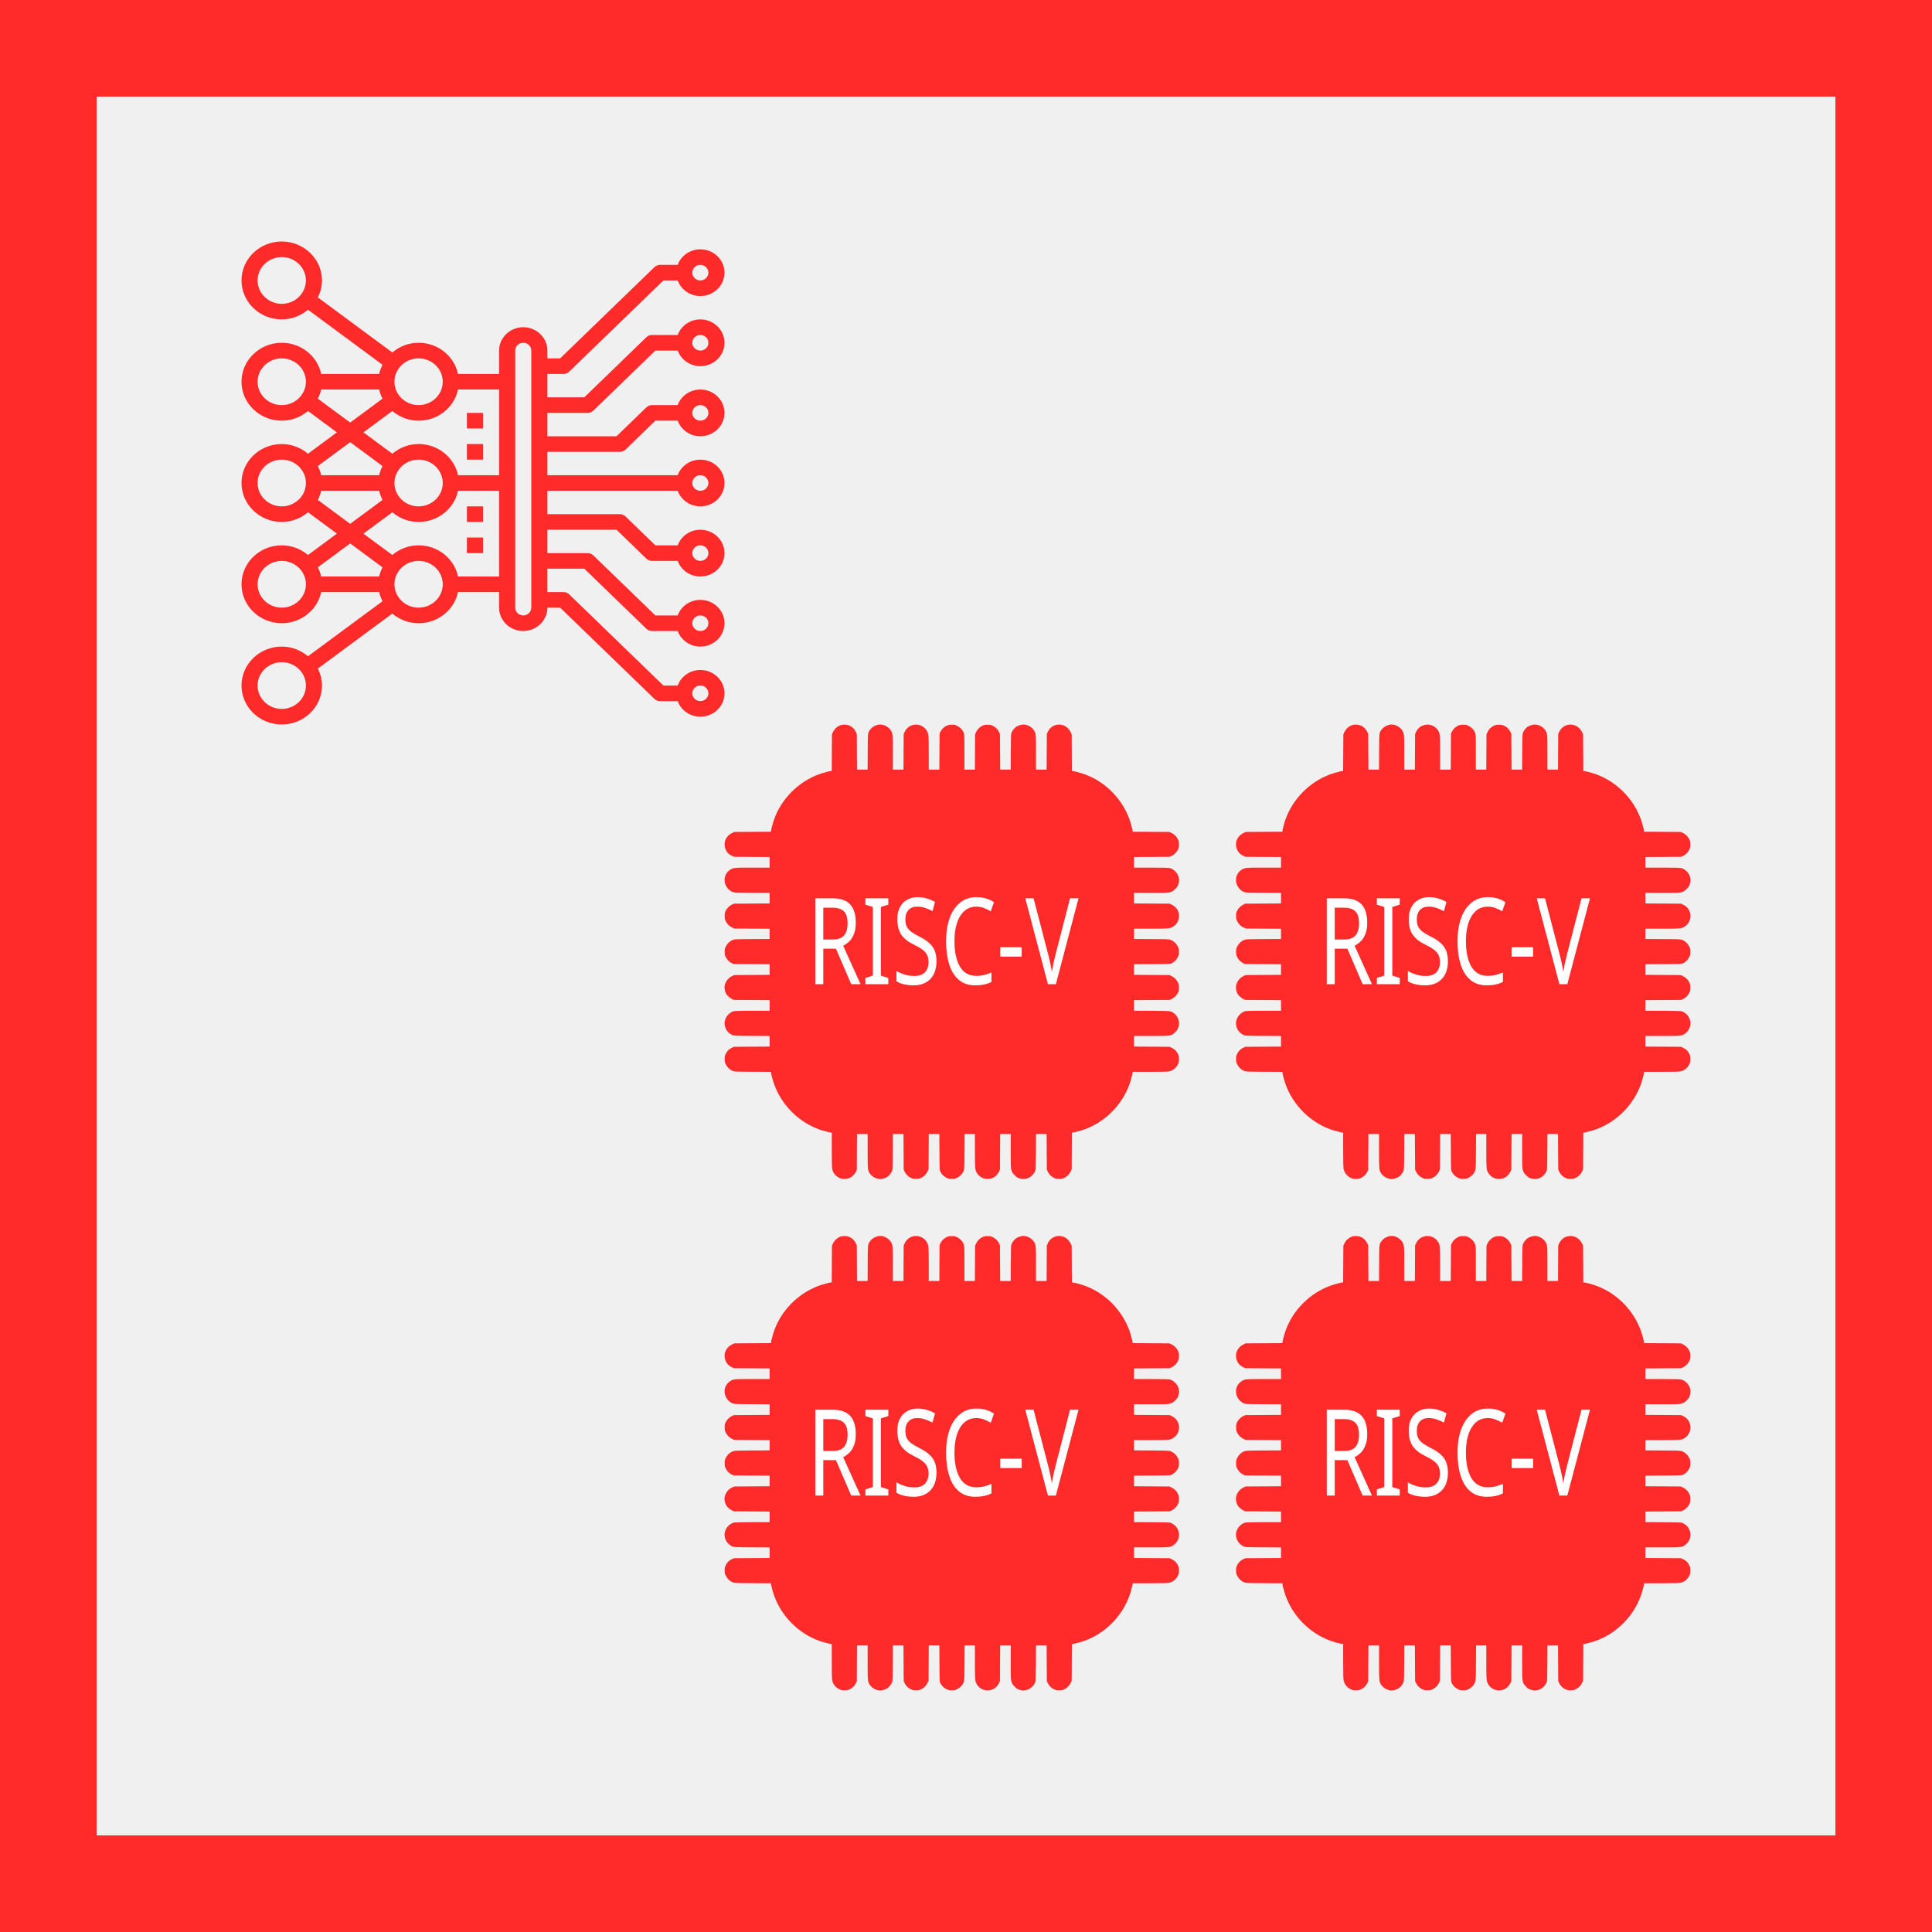
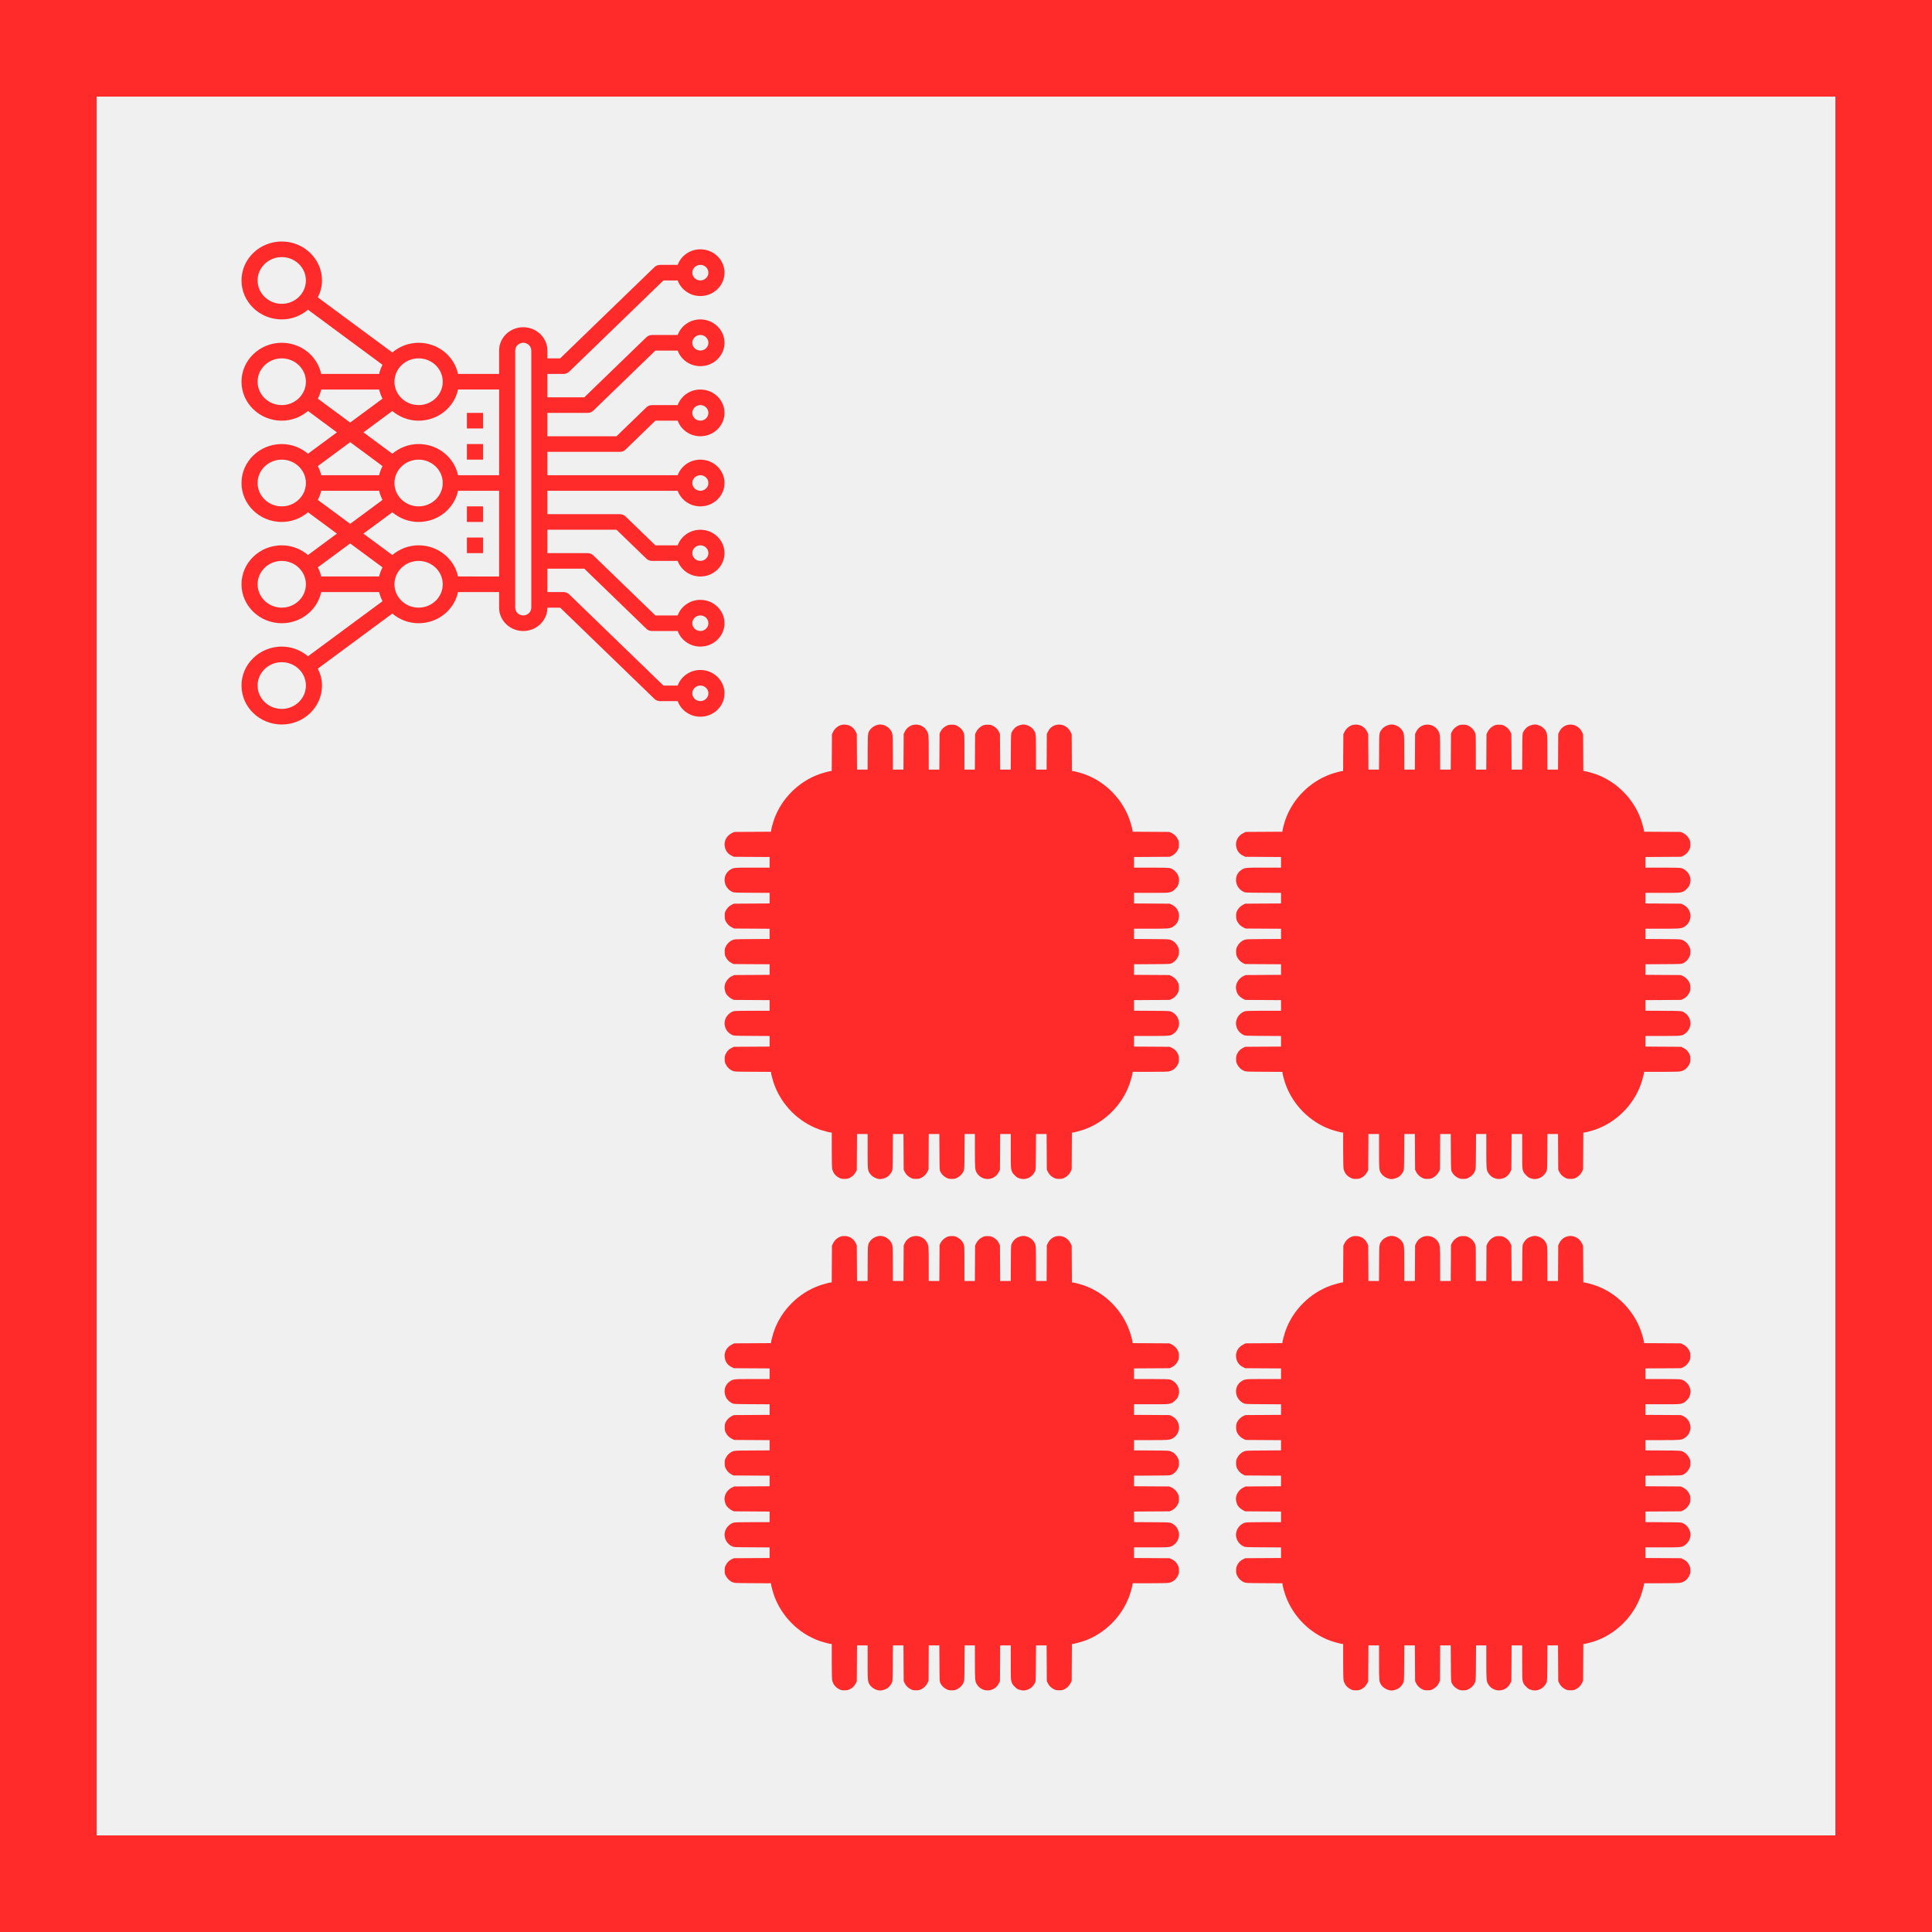
<svg xmlns="http://www.w3.org/2000/svg" version="1.0" width="400" height="400" viewBox="0 0 300 300" preserveAspectRatio="xMidYMid meet" id="svg8">
  <defs id="defs12" />
  <g transform="matrix(0.00551515,0,0,-0.00551471,112.5,262.5)" id="g6" style="fill:#ff2a2a;stroke:none">
    <path d="m 3297,12790 c -105,-27 -197,-105 -245,-208 l -27,-57 -3,-517 -3,-518 h -22 c -33,0 -241,-57 -337,-92 -577,-210 -1051,-683 -1259,-1258 -35,-97 -91,-304 -91,-337 v -22 l -518,-3 -517,-3 -67,-33 C 49,9664 -30,9498 14,9335 42,9228 101,9155 198,9108 l 67,-33 502,-3 503,-3 V 8920 8770 H 788 c -535,0 -538,-1 -635,-65 -228,-151 -190,-497 67,-619 44,-20 59,-21 548,-24 l 502,-3 v -149 -149 l -502,-3 -503,-3 -57,-27 C 135,7694 66,7624 32,7552 10,7504 5,7481 6,7410 c 0,-72 4,-94 28,-147 35,-76 103,-144 184,-181 l 57,-27 497,-3 498,-3 v -144 -144 l -492,-3 C 291,6755 284,6754 228,6732 148,6700 78,6633 38,6552 8,6492 5,6477 5,6400 c 1,-70 5,-95 27,-142 35,-75 94,-138 165,-174 l 58,-29 507,-3 508,-3 v -149 -149 l -497,-3 -498,-3 -63,-29 C 90,5660 0,5523 0,5397 c 0,-50 20,-129 44,-176 28,-52 102,-120 164,-149 l 57,-27 503,-3 502,-3 V 4890 4740 H 793 c -289,0 -496,-5 -523,-11 -111,-25 -215,-125 -251,-240 -24,-78 -24,-131 1,-210 31,-99 99,-175 200,-223 44,-20 59,-21 548,-24 l 502,-3 v -149 -149 l -502,-3 -503,-3 -56,-26 C 130,3662 76,3609 38,3532 9,3472 5,3456 5,3380 c 0,-76 4,-93 33,-152 40,-81 110,-148 190,-180 57,-23 61,-23 569,-26 l 513,-3 v -22 c 0,-33 56,-241 92,-337 210,-577 683,-1051 1258,-1259 98,-35 304,-91 338,-91 h 22 V 832 c 0,-301 4,-500 11,-538 21,-116 96,-210 207,-262 48,-23 70,-27 142,-27 70,1 94,5 140,27 77,36 131,86 171,160 l 34,63 3,508 3,507 h 149 150 V 793 c 0,-523 2,-543 59,-631 58,-91 188,-162 296,-162 59,0 162,34 208,69 48,36 94,94 121,151 20,44 21,59 24,548 l 3,502 h 149 149 l 3,-502 3,-503 27,-57 c 34,-73 98,-137 174,-173 51,-25 71,-29 144,-29 72,-1 94,4 145,27 78,36 146,104 182,181 l 28,61 3,498 3,497 h 149 149 l 3,-508 c 3,-500 3,-508 25,-553 36,-74 97,-135 171,-171 60,-30 76,-33 152,-33 76,0 93,4 152,33 81,40 148,110 180,190 22,56 23,63 26,549 l 3,493 h 145 144 V 803 c 0,-505 3,-541 53,-626 142,-241 496,-230 619,21 l 33,67 3,502 3,503 h 149 150 V 790 c 0,-467 1,-481 22,-547 18,-57 32,-79 88,-134 57,-58 75,-70 134,-88 81,-25 134,-26 207,-5 103,29 186,104 235,209 18,37 19,77 22,543 l 3,502 h 149 149 l 3,-502 3,-503 27,-57 c 34,-73 98,-137 174,-173 51,-25 71,-29 144,-29 72,-1 94,4 145,27 78,36 146,104 182,181 l 28,61 3,518 3,517 h 22 c 33,0 240,56 337,91 575,208 1048,682 1258,1259 36,97 92,304 92,338 v 22 h 478 c 301,0 500,4 538,11 116,21 210,96 262,207 23,48 27,70 27,142 -1,70 -5,94 -27,140 -38,81 -89,134 -166,172 l -67,33 -502,3 -503,3 v 149 150 h 478 c 526,0 546,2 631,61 67,46 118,114 141,188 25,80 25,132 0,212 -31,99 -99,175 -200,223 -44,20 -59,21 -547,24 l -503,3 v 149 149 l 503,3 502,3 57,27 c 73,34 137,98 173,174 25,51 29,71 29,144 1,72 -4,94 -27,145 -36,78 -104,146 -181,182 l -61,28 -497,3 -498,3 v 149 149 l 508,3 c 500,3 508,3 553,25 74,36 135,97 171,171 30,60 33,76 33,152 0,76 -4,93 -33,152 -40,81 -110,148 -190,180 -56,22 -63,23 -549,26 l -493,3 v 145 144 h 468 c 504,0 540,3 625,53 241,142 230,496 -21,619 l -67,33 -502,3 -503,3 v 149 150 h 480 c 467,0 481,1 547,22 57,18 79,32 134,88 58,57 70,75 88,134 25,80 26,131 6,205 -30,116 -144,226 -255,250 -33,7 -222,11 -525,11 h -475 v 150 149 l 503,3 502,3 57,27 c 73,34 137,98 173,174 25,51 29,71 29,144 1,72 -4,94 -27,145 -36,78 -104,146 -181,182 l -61,28 -517,3 -518,3 v 22 c 0,33 -56,241 -92,337 -210,577 -683,1051 -1258,1259 -97,35 -304,91 -337,91 h -22 l -3,518 -3,517 -33,67 c -133,270 -503,276 -634,10 l -33,-67 -3,-502 -3,-503 h -149 -150 v 483 c 0,529 -1,535 -61,628 -57,89 -186,159 -294,159 -59,0 -162,-34 -208,-69 -48,-36 -94,-94 -121,-151 -20,-44 -21,-59 -24,-547 l -3,-503 h -149 -149 l -3,503 -3,502 -27,57 c -34,73 -98,137 -174,173 -51,25 -71,29 -144,29 -72,1 -94,-4 -145,-27 -78,-36 -146,-104 -182,-181 l -28,-61 -3,-497 -3,-498 h -147 -147 v 493 c 0,489 0,492 -23,549 -32,80 -99,150 -180,190 -60,30 -75,33 -152,33 -70,-1 -95,-5 -142,-27 -75,-35 -138,-94 -174,-165 l -29,-58 -3,-507 -3,-508 h -149 -150 v 468 c 0,504 -3,540 -53,625 -142,241 -496,230 -619,-21 l -33,-67 -3,-502 -3,-503 h -149 -150 v 478 c 0,527 -2,543 -62,632 -63,94 -184,160 -292,160 -102,0 -226,-62 -283,-143 -71,-98 -68,-69 -71,-624 l -3,-503 h -149 -149 l -3,503 -3,502 -33,67 c -57,115 -166,188 -291,194 -36,2 -83,-1 -104,-6 z" id="path4" style="fill:#ff2a2a" />
  </g>
-   <text xml:space="preserve" style="font-style:normal;font-weight:normal;font-size:3.207px;line-height:23;font-family:sans-serif;letter-spacing:0px;word-spacing:0px;fill:#000000;fill-opacity:1;stroke:none;stroke-width:0.08" x="145.814" y="199.508" id="text828" transform="scale(0.8590764,1.164041)">
-     <tspan id="tspan826" x="145.814" y="199.508" style="font-size:16.035px;line-height:40;fill:#ffffff;stroke-width:0.08">RISC-V</tspan>
-   </text>
  <flowRoot xml:space="preserve" id="flowRoot830" style="font-style:normal;font-weight:normal;font-size:40px;line-height:20;font-family:sans-serif;letter-spacing:0px;word-spacing:0px;fill:#000000;fill-opacity:1;stroke:none" transform="translate(0,-980)">
    <flowRegion id="flowRegion832">
      <rect id="rect834" width="2127.681" height="612.419" x="-110.488" y="510.24" />
    </flowRegion>
    <flowPara id="flowPara836" />
  </flowRoot>
  <g transform="matrix(0.00551515,0,0,-0.00551471,112.5,183.0882)" id="g6-3" style="fill:#ff2a2a;stroke:none">
    <path d="m 3297,12790 c -105,-27 -197,-105 -245,-208 l -27,-57 -3,-517 -3,-518 h -22 c -33,0 -241,-57 -337,-92 -577,-210 -1051,-683 -1259,-1258 -35,-97 -91,-304 -91,-337 v -22 l -518,-3 -517,-3 -67,-33 C 49,9664 -30,9498 14,9335 42,9228 101,9155 198,9108 l 67,-33 502,-3 503,-3 V 8920 8770 H 788 c -535,0 -538,-1 -635,-65 -228,-151 -190,-497 67,-619 44,-20 59,-21 548,-24 l 502,-3 v -149 -149 l -502,-3 -503,-3 -57,-27 C 135,7694 66,7624 32,7552 10,7504 5,7481 6,7410 c 0,-72 4,-94 28,-147 35,-76 103,-144 184,-181 l 57,-27 497,-3 498,-3 v -144 -144 l -492,-3 C 291,6755 284,6754 228,6732 148,6700 78,6633 38,6552 8,6492 5,6477 5,6400 c 1,-70 5,-95 27,-142 35,-75 94,-138 165,-174 l 58,-29 507,-3 508,-3 v -149 -149 l -497,-3 -498,-3 -63,-29 C 90,5660 0,5523 0,5397 c 0,-50 20,-129 44,-176 28,-52 102,-120 164,-149 l 57,-27 503,-3 502,-3 V 4890 4740 H 793 c -289,0 -496,-5 -523,-11 -111,-25 -215,-125 -251,-240 -24,-78 -24,-131 1,-210 31,-99 99,-175 200,-223 44,-20 59,-21 548,-24 l 502,-3 v -149 -149 l -502,-3 -503,-3 -56,-26 C 130,3662 76,3609 38,3532 9,3472 5,3456 5,3380 c 0,-76 4,-93 33,-152 40,-81 110,-148 190,-180 57,-23 61,-23 569,-26 l 513,-3 v -22 c 0,-33 56,-241 92,-337 210,-577 683,-1051 1258,-1259 98,-35 304,-91 338,-91 h 22 V 832 c 0,-301 4,-500 11,-538 21,-116 96,-210 207,-262 48,-23 70,-27 142,-27 70,1 94,5 140,27 77,36 131,86 171,160 l 34,63 3,508 3,507 h 149 150 V 793 c 0,-523 2,-543 59,-631 58,-91 188,-162 296,-162 59,0 162,34 208,69 48,36 94,94 121,151 20,44 21,59 24,548 l 3,502 h 149 149 l 3,-502 3,-503 27,-57 c 34,-73 98,-137 174,-173 51,-25 71,-29 144,-29 72,-1 94,4 145,27 78,36 146,104 182,181 l 28,61 3,498 3,497 h 149 149 l 3,-508 c 3,-500 3,-508 25,-553 36,-74 97,-135 171,-171 60,-30 76,-33 152,-33 76,0 93,4 152,33 81,40 148,110 180,190 22,56 23,63 26,549 l 3,493 h 145 144 V 803 c 0,-505 3,-541 53,-626 142,-241 496,-230 619,21 l 33,67 3,502 3,503 h 149 150 V 790 c 0,-467 1,-481 22,-547 18,-57 32,-79 88,-134 57,-58 75,-70 134,-88 81,-25 134,-26 207,-5 103,29 186,104 235,209 18,37 19,77 22,543 l 3,502 h 149 149 l 3,-502 3,-503 27,-57 c 34,-73 98,-137 174,-173 51,-25 71,-29 144,-29 72,-1 94,4 145,27 78,36 146,104 182,181 l 28,61 3,518 3,517 h 22 c 33,0 240,56 337,91 575,208 1048,682 1258,1259 36,97 92,304 92,338 v 22 h 478 c 301,0 500,4 538,11 116,21 210,96 262,207 23,48 27,70 27,142 -1,70 -5,94 -27,140 -38,81 -89,134 -166,172 l -67,33 -502,3 -503,3 v 149 150 h 478 c 526,0 546,2 631,61 67,46 118,114 141,188 25,80 25,132 0,212 -31,99 -99,175 -200,223 -44,20 -59,21 -547,24 l -503,3 v 149 149 l 503,3 502,3 57,27 c 73,34 137,98 173,174 25,51 29,71 29,144 1,72 -4,94 -27,145 -36,78 -104,146 -181,182 l -61,28 -497,3 -498,3 v 149 149 l 508,3 c 500,3 508,3 553,25 74,36 135,97 171,171 30,60 33,76 33,152 0,76 -4,93 -33,152 -40,81 -110,148 -190,180 -56,22 -63,23 -549,26 l -493,3 v 145 144 h 468 c 504,0 540,3 625,53 241,142 230,496 -21,619 l -67,33 -502,3 -503,3 v 149 150 h 480 c 467,0 481,1 547,22 57,18 79,32 134,88 58,57 70,75 88,134 25,80 26,131 6,205 -30,116 -144,226 -255,250 -33,7 -222,11 -525,11 h -475 v 150 149 l 503,3 502,3 57,27 c 73,34 137,98 173,174 25,51 29,71 29,144 1,72 -4,94 -27,145 -36,78 -104,146 -181,182 l -61,28 -517,3 -518,3 v 22 c 0,33 -56,241 -92,337 -210,577 -683,1051 -1258,1259 -97,35 -304,91 -337,91 h -22 l -3,518 -3,517 -33,67 c -133,270 -503,276 -634,10 l -33,-67 -3,-502 -3,-503 h -149 -150 v 483 c 0,529 -1,535 -61,628 -57,89 -186,159 -294,159 -59,0 -162,-34 -208,-69 -48,-36 -94,-94 -121,-151 -20,-44 -21,-59 -24,-547 l -3,-503 h -149 -149 l -3,503 -3,502 -27,57 c -34,73 -98,137 -174,173 -51,25 -71,29 -144,29 -72,1 -94,-4 -145,-27 -78,-36 -146,-104 -182,-181 l -28,-61 -3,-497 -3,-498 h -147 -147 v 493 c 0,489 0,492 -23,549 -32,80 -99,150 -180,190 -60,30 -75,33 -152,33 -70,-1 -95,-5 -142,-27 -75,-35 -138,-94 -174,-165 l -29,-58 -3,-507 -3,-508 h -149 -150 v 468 c 0,504 -3,540 -53,625 -142,241 -496,230 -619,-21 l -33,-67 -3,-502 -3,-503 h -149 -150 v 478 c 0,527 -2,543 -62,632 -63,94 -184,160 -292,160 -102,0 -226,-62 -283,-143 -71,-98 -68,-69 -71,-624 l -3,-503 h -149 -149 l -3,503 -3,502 -33,67 c -57,115 -166,188 -291,194 -36,2 -83,-1 -104,-6 z" id="path4-6" style="fill:#ff2a2a" />
  </g>
-   <text xml:space="preserve" style="font-style:normal;font-weight:normal;font-size:3.207px;line-height:23;font-family:sans-serif;letter-spacing:0px;word-spacing:0px;fill:#000000;fill-opacity:1;stroke:none;stroke-width:0.08" x="145.814" y="131.287" id="text828-7" transform="scale(0.8590764,1.164041)">
-     <tspan id="tspan826-5" x="145.814" y="131.287" style="font-size:16.035px;line-height:40;fill:#ffffff;stroke-width:0.08">RISC-V</tspan>
-   </text>
  <g transform="matrix(0.00551515,0,0,-0.00551471,191.9117,262.5)" id="g6-36" style="fill:#ff2a2a;stroke:none">
    <path d="m 3297,12790 c -105,-27 -197,-105 -245,-208 l -27,-57 -3,-517 -3,-518 h -22 c -33,0 -241,-57 -337,-92 -577,-210 -1051,-683 -1259,-1258 -35,-97 -91,-304 -91,-337 v -22 l -518,-3 -517,-3 -67,-33 C 49,9664 -30,9498 14,9335 42,9228 101,9155 198,9108 l 67,-33 502,-3 503,-3 V 8920 8770 H 788 c -535,0 -538,-1 -635,-65 -228,-151 -190,-497 67,-619 44,-20 59,-21 548,-24 l 502,-3 v -149 -149 l -502,-3 -503,-3 -57,-27 C 135,7694 66,7624 32,7552 10,7504 5,7481 6,7410 c 0,-72 4,-94 28,-147 35,-76 103,-144 184,-181 l 57,-27 497,-3 498,-3 v -144 -144 l -492,-3 C 291,6755 284,6754 228,6732 148,6700 78,6633 38,6552 8,6492 5,6477 5,6400 c 1,-70 5,-95 27,-142 35,-75 94,-138 165,-174 l 58,-29 507,-3 508,-3 v -149 -149 l -497,-3 -498,-3 -63,-29 C 90,5660 0,5523 0,5397 c 0,-50 20,-129 44,-176 28,-52 102,-120 164,-149 l 57,-27 503,-3 502,-3 V 4890 4740 H 793 c -289,0 -496,-5 -523,-11 -111,-25 -215,-125 -251,-240 -24,-78 -24,-131 1,-210 31,-99 99,-175 200,-223 44,-20 59,-21 548,-24 l 502,-3 v -149 -149 l -502,-3 -503,-3 -56,-26 C 130,3662 76,3609 38,3532 9,3472 5,3456 5,3380 c 0,-76 4,-93 33,-152 40,-81 110,-148 190,-180 57,-23 61,-23 569,-26 l 513,-3 v -22 c 0,-33 56,-241 92,-337 210,-577 683,-1051 1258,-1259 98,-35 304,-91 338,-91 h 22 V 832 c 0,-301 4,-500 11,-538 21,-116 96,-210 207,-262 48,-23 70,-27 142,-27 70,1 94,5 140,27 77,36 131,86 171,160 l 34,63 3,508 3,507 h 149 150 V 793 c 0,-523 2,-543 59,-631 58,-91 188,-162 296,-162 59,0 162,34 208,69 48,36 94,94 121,151 20,44 21,59 24,548 l 3,502 h 149 149 l 3,-502 3,-503 27,-57 c 34,-73 98,-137 174,-173 51,-25 71,-29 144,-29 72,-1 94,4 145,27 78,36 146,104 182,181 l 28,61 3,498 3,497 h 149 149 l 3,-508 c 3,-500 3,-508 25,-553 36,-74 97,-135 171,-171 60,-30 76,-33 152,-33 76,0 93,4 152,33 81,40 148,110 180,190 22,56 23,63 26,549 l 3,493 h 145 144 V 803 c 0,-505 3,-541 53,-626 142,-241 496,-230 619,21 l 33,67 3,502 3,503 h 149 150 V 790 c 0,-467 1,-481 22,-547 18,-57 32,-79 88,-134 57,-58 75,-70 134,-88 81,-25 134,-26 207,-5 103,29 186,104 235,209 18,37 19,77 22,543 l 3,502 h 149 149 l 3,-502 3,-503 27,-57 c 34,-73 98,-137 174,-173 51,-25 71,-29 144,-29 72,-1 94,4 145,27 78,36 146,104 182,181 l 28,61 3,518 3,517 h 22 c 33,0 240,56 337,91 575,208 1048,682 1258,1259 36,97 92,304 92,338 v 22 h 478 c 301,0 500,4 538,11 116,21 210,96 262,207 23,48 27,70 27,142 -1,70 -5,94 -27,140 -38,81 -89,134 -166,172 l -67,33 -502,3 -503,3 v 149 150 h 478 c 526,0 546,2 631,61 67,46 118,114 141,188 25,80 25,132 0,212 -31,99 -99,175 -200,223 -44,20 -59,21 -547,24 l -503,3 v 149 149 l 503,3 502,3 57,27 c 73,34 137,98 173,174 25,51 29,71 29,144 1,72 -4,94 -27,145 -36,78 -104,146 -181,182 l -61,28 -497,3 -498,3 v 149 149 l 508,3 c 500,3 508,3 553,25 74,36 135,97 171,171 30,60 33,76 33,152 0,76 -4,93 -33,152 -40,81 -110,148 -190,180 -56,22 -63,23 -549,26 l -493,3 v 145 144 h 468 c 504,0 540,3 625,53 241,142 230,496 -21,619 l -67,33 -502,3 -503,3 v 149 150 h 480 c 467,0 481,1 547,22 57,18 79,32 134,88 58,57 70,75 88,134 25,80 26,131 6,205 -30,116 -144,226 -255,250 -33,7 -222,11 -525,11 h -475 v 150 149 l 503,3 502,3 57,27 c 73,34 137,98 173,174 25,51 29,71 29,144 1,72 -4,94 -27,145 -36,78 -104,146 -181,182 l -61,28 -517,3 -518,3 v 22 c 0,33 -56,241 -92,337 -210,577 -683,1051 -1258,1259 -97,35 -304,91 -337,91 h -22 l -3,518 -3,517 -33,67 c -133,270 -503,276 -634,10 l -33,-67 -3,-502 -3,-503 h -149 -150 v 483 c 0,529 -1,535 -61,628 -57,89 -186,159 -294,159 -59,0 -162,-34 -208,-69 -48,-36 -94,-94 -121,-151 -20,-44 -21,-59 -24,-547 l -3,-503 h -149 -149 l -3,503 -3,502 -27,57 c -34,73 -98,137 -174,173 -51,25 -71,29 -144,29 -72,1 -94,-4 -145,-27 -78,-36 -146,-104 -182,-181 l -28,-61 -3,-497 -3,-498 h -147 -147 v 493 c 0,489 0,492 -23,549 -32,80 -99,150 -180,190 -60,30 -75,33 -152,33 -70,-1 -95,-5 -142,-27 -75,-35 -138,-94 -174,-165 l -29,-58 -3,-507 -3,-508 h -149 -150 v 468 c 0,504 -3,540 -53,625 -142,241 -496,230 -619,-21 l -33,-67 -3,-502 -3,-503 h -149 -150 v 478 c 0,527 -2,543 -62,632 -63,94 -184,160 -292,160 -102,0 -226,-62 -283,-143 -71,-98 -68,-69 -71,-624 l -3,-503 h -149 -149 l -3,503 -3,502 -33,67 c -57,115 -166,188 -291,194 -36,2 -83,-1 -104,-6 z" id="path4-0" style="fill:#ff2a2a" />
  </g>
-   <text xml:space="preserve" style="font-style:normal;font-weight:normal;font-size:3.207px;line-height:23;font-family:sans-serif;letter-spacing:0px;word-spacing:0px;fill:#000000;fill-opacity:1;stroke:none;stroke-width:0.08" x="238.253" y="199.508" id="text828-6" transform="scale(0.8590764,1.164041)">
-     <tspan id="tspan826-2" x="238.253" y="199.508" style="font-size:16.035px;line-height:40;fill:#ffffff;stroke-width:0.08">RISC-V</tspan>
-   </text>
  <g transform="matrix(0.00551515,0,0,-0.00551471,191.9117,183.0882)" id="g6-3-6" style="fill:#ff2a2a;stroke:none">
    <path d="m 3297,12790 c -105,-27 -197,-105 -245,-208 l -27,-57 -3,-517 -3,-518 h -22 c -33,0 -241,-57 -337,-92 -577,-210 -1051,-683 -1259,-1258 -35,-97 -91,-304 -91,-337 v -22 l -518,-3 -517,-3 -67,-33 C 49,9664 -30,9498 14,9335 42,9228 101,9155 198,9108 l 67,-33 502,-3 503,-3 V 8920 8770 H 788 c -535,0 -538,-1 -635,-65 -228,-151 -190,-497 67,-619 44,-20 59,-21 548,-24 l 502,-3 v -149 -149 l -502,-3 -503,-3 -57,-27 C 135,7694 66,7624 32,7552 10,7504 5,7481 6,7410 c 0,-72 4,-94 28,-147 35,-76 103,-144 184,-181 l 57,-27 497,-3 498,-3 v -144 -144 l -492,-3 C 291,6755 284,6754 228,6732 148,6700 78,6633 38,6552 8,6492 5,6477 5,6400 c 1,-70 5,-95 27,-142 35,-75 94,-138 165,-174 l 58,-29 507,-3 508,-3 v -149 -149 l -497,-3 -498,-3 -63,-29 C 90,5660 0,5523 0,5397 c 0,-50 20,-129 44,-176 28,-52 102,-120 164,-149 l 57,-27 503,-3 502,-3 V 4890 4740 H 793 c -289,0 -496,-5 -523,-11 -111,-25 -215,-125 -251,-240 -24,-78 -24,-131 1,-210 31,-99 99,-175 200,-223 44,-20 59,-21 548,-24 l 502,-3 v -149 -149 l -502,-3 -503,-3 -56,-26 C 130,3662 76,3609 38,3532 9,3472 5,3456 5,3380 c 0,-76 4,-93 33,-152 40,-81 110,-148 190,-180 57,-23 61,-23 569,-26 l 513,-3 v -22 c 0,-33 56,-241 92,-337 210,-577 683,-1051 1258,-1259 98,-35 304,-91 338,-91 h 22 V 832 c 0,-301 4,-500 11,-538 21,-116 96,-210 207,-262 48,-23 70,-27 142,-27 70,1 94,5 140,27 77,36 131,86 171,160 l 34,63 3,508 3,507 h 149 150 V 793 c 0,-523 2,-543 59,-631 58,-91 188,-162 296,-162 59,0 162,34 208,69 48,36 94,94 121,151 20,44 21,59 24,548 l 3,502 h 149 149 l 3,-502 3,-503 27,-57 c 34,-73 98,-137 174,-173 51,-25 71,-29 144,-29 72,-1 94,4 145,27 78,36 146,104 182,181 l 28,61 3,498 3,497 h 149 149 l 3,-508 c 3,-500 3,-508 25,-553 36,-74 97,-135 171,-171 60,-30 76,-33 152,-33 76,0 93,4 152,33 81,40 148,110 180,190 22,56 23,63 26,549 l 3,493 h 145 144 V 803 c 0,-505 3,-541 53,-626 142,-241 496,-230 619,21 l 33,67 3,502 3,503 h 149 150 V 790 c 0,-467 1,-481 22,-547 18,-57 32,-79 88,-134 57,-58 75,-70 134,-88 81,-25 134,-26 207,-5 103,29 186,104 235,209 18,37 19,77 22,543 l 3,502 h 149 149 l 3,-502 3,-503 27,-57 c 34,-73 98,-137 174,-173 51,-25 71,-29 144,-29 72,-1 94,4 145,27 78,36 146,104 182,181 l 28,61 3,518 3,517 h 22 c 33,0 240,56 337,91 575,208 1048,682 1258,1259 36,97 92,304 92,338 v 22 h 478 c 301,0 500,4 538,11 116,21 210,96 262,207 23,48 27,70 27,142 -1,70 -5,94 -27,140 -38,81 -89,134 -166,172 l -67,33 -502,3 -503,3 v 149 150 h 478 c 526,0 546,2 631,61 67,46 118,114 141,188 25,80 25,132 0,212 -31,99 -99,175 -200,223 -44,20 -59,21 -547,24 l -503,3 v 149 149 l 503,3 502,3 57,27 c 73,34 137,98 173,174 25,51 29,71 29,144 1,72 -4,94 -27,145 -36,78 -104,146 -181,182 l -61,28 -497,3 -498,3 v 149 149 l 508,3 c 500,3 508,3 553,25 74,36 135,97 171,171 30,60 33,76 33,152 0,76 -4,93 -33,152 -40,81 -110,148 -190,180 -56,22 -63,23 -549,26 l -493,3 v 145 144 h 468 c 504,0 540,3 625,53 241,142 230,496 -21,619 l -67,33 -502,3 -503,3 v 149 150 h 480 c 467,0 481,1 547,22 57,18 79,32 134,88 58,57 70,75 88,134 25,80 26,131 6,205 -30,116 -144,226 -255,250 -33,7 -222,11 -525,11 h -475 v 150 149 l 503,3 502,3 57,27 c 73,34 137,98 173,174 25,51 29,71 29,144 1,72 -4,94 -27,145 -36,78 -104,146 -181,182 l -61,28 -517,3 -518,3 v 22 c 0,33 -56,241 -92,337 -210,577 -683,1051 -1258,1259 -97,35 -304,91 -337,91 h -22 l -3,518 -3,517 -33,67 c -133,270 -503,276 -634,10 l -33,-67 -3,-502 -3,-503 h -149 -150 v 483 c 0,529 -1,535 -61,628 -57,89 -186,159 -294,159 -59,0 -162,-34 -208,-69 -48,-36 -94,-94 -121,-151 -20,-44 -21,-59 -24,-547 l -3,-503 h -149 -149 l -3,503 -3,502 -27,57 c -34,73 -98,137 -174,173 -51,25 -71,29 -144,29 -72,1 -94,-4 -145,-27 -78,-36 -146,-104 -182,-181 l -28,-61 -3,-497 -3,-498 h -147 -147 v 493 c 0,489 0,492 -23,549 -32,80 -99,150 -180,190 -60,30 -75,33 -152,33 -70,-1 -95,-5 -142,-27 -75,-35 -138,-94 -174,-165 l -29,-58 -3,-507 -3,-508 h -149 -150 v 468 c 0,504 -3,540 -53,625 -142,241 -496,230 -619,-21 l -33,-67 -3,-502 -3,-503 h -149 -150 v 478 c 0,527 -2,543 -62,632 -63,94 -184,160 -292,160 -102,0 -226,-62 -283,-143 -71,-98 -68,-69 -71,-624 l -3,-503 h -149 -149 l -3,503 -3,502 -33,67 c -57,115 -166,188 -291,194 -36,2 -83,-1 -104,-6 z" id="path4-6-1" style="fill:#ff2a2a" />
  </g>
-   <text xml:space="preserve" style="font-style:normal;font-weight:normal;font-size:3.207px;line-height:23;font-family:sans-serif;letter-spacing:0px;word-spacing:0px;fill:#000000;fill-opacity:1;stroke:none;stroke-width:0.08" x="238.253" y="131.287" id="text828-7-8" transform="scale(0.8590764,1.164041)">
-     <tspan id="tspan826-5-7" x="238.253" y="131.287" style="font-size:16.035px;line-height:40;fill:#ffffff;stroke-width:0.08">RISC-V</tspan>
-   </text>
  <rect style="fill:#ff2a2a;fill-opacity:1;stroke-width:0.501" id="rect46" width="15" height="300" x="-2.8421709e-14" y="4.9999999e-06" />
  <rect style="fill:#ff2a2a;fill-opacity:1;stroke-width:0.501" id="rect46-3" width="15" height="300" x="285" y="4.9999999e-06" />
  <rect style="fill:#ff2a2a;fill-opacity:1;stroke-width:0.501" id="rect46-6" width="15" height="300" x="285" y="-300" transform="rotate(90)" />
  <rect style="fill:#ff2a2a;fill-opacity:1;stroke-width:0.501" id="rect46-6-7" width="15" height="300" x="4.9999999e-06" y="-300" transform="rotate(90)" />
  <g id="g854" transform="matrix(1.5,0,0,1.5,37.5,37.5)">
    <path style="fill:#ff2a2a;fill-opacity:1;stroke-width:0.82" id="path2-3" d="m 33.333,13.71 c 0.221,0 0.433,-0.085 0.589,-0.236 l 9.756,-9.441 h 1.475 c 0.345,0.936 1.262,1.613 2.347,1.613 1.378,0 2.5,-1.085 2.5,-2.419 0,-1.334 -1.122,-2.419 -2.5,-2.419 -1.085,0 -2.002,0.677 -2.347,1.613 h -1.82 c -0.221,0 -0.433,0.085 -0.589,0.236 l -9.756,9.441 h -1.322 v -0.806 c 0,-1.334 -1.122,-2.419 -2.5,-2.419 -1.378,0 -2.5,1.085 -2.5,2.419 v 2.419 h -4.251 c -0.388,-1.838 -2.07,-3.226 -4.082,-3.226 -1.043,0 -1.987,0.386 -2.718,1.002 l -7.713,-5.7 C 8.17,5.252 8.333,4.663 8.333,4.032 8.333,1.809 6.464,0 4.167,0 1.869,0 0,1.809 0,4.032 0,6.256 1.869,8.065 4.167,8.065 5.21,8.065 6.153,7.678 6.885,7.063 l 7.713,5.7 c -0.151,0.299 -0.277,0.611 -0.347,0.946 H 8.249 c -0.388,-1.837 -2.071,-3.225 -4.083,-3.225 C 1.869,10.484 0,12.293 0,14.516 c 0,2.223 1.869,4.032 4.167,4.032 1.043,0 1.987,-0.386 2.718,-1.002 L 9.877,19.758 6.885,21.969 C 6.153,21.354 5.21,20.968 4.167,20.968 1.869,20.968 0,22.777 0,25 c 0,2.223 1.869,4.032 4.167,4.032 1.043,0 1.987,-0.386 2.718,-1.002 L 9.877,30.242 6.885,32.453 C 6.153,31.838 5.21,31.452 4.167,31.452 1.869,31.452 0,33.26 0,35.484 c 0,2.223 1.869,4.032 4.167,4.032 2.012,0 3.695,-1.388 4.083,-3.226 h 6.002 c 0.071,0.335 0.197,0.647 0.347,0.946 l -7.713,5.7 C 6.153,42.322 5.21,41.935 4.167,41.935 1.869,41.935 0,43.744 0,45.968 0,48.191 1.869,50 4.167,50 c 2.297,0 4.167,-1.809 4.167,-4.032 0,-0.631 -0.163,-1.22 -0.432,-1.752 l 7.713,-5.7 c 0.732,0.615 1.675,1.001 2.718,1.001 2.012,0 3.695,-1.388 4.082,-3.226 h 4.251 v 1.613 c 0,1.334 1.122,2.419 2.5,2.419 1.378,0 2.5,-1.085 2.5,-2.419 h 1.322 l 9.756,9.441 c 0.156,0.152 0.368,0.236 0.589,0.236 h 1.82 c 0.345,0.936 1.262,1.613 2.347,1.613 1.378,0 2.5,-1.085 2.5,-2.419 0,-1.334 -1.122,-2.419 -2.5,-2.419 -1.085,0 -2.002,0.677 -2.347,1.613 h -1.475 L 33.922,36.527 C 33.767,36.375 33.554,36.29 33.333,36.29 h -1.667 v -2.419 h 3.822 l 6.423,6.215 c 0.156,0.152 0.368,0.236 0.589,0.236 h 2.653 c 0.345,0.936 1.262,1.613 2.347,1.613 1.378,0 2.5,-1.085 2.5,-2.419 0,-1.334 -1.122,-2.419 -2.5,-2.419 -1.085,0 -2.002,0.677 -2.347,1.613 H 42.845 l -6.423,-6.215 c -0.156,-0.152 -0.368,-0.236 -0.589,-0.236 H 31.667 V 29.839 h 7.155 l 3.089,2.99 c 0.156,0.152 0.368,0.236 0.589,0.236 h 2.653 c 0.345,0.936 1.262,1.613 2.347,1.613 1.378,0 2.5,-1.085 2.5,-2.419 0,-1.334 -1.122,-2.419 -2.5,-2.419 -1.085,0 -2.002,0.677 -2.347,1.613 H 42.845 L 39.756,28.462 C 39.6,28.31 39.388,28.226 39.167,28.226 h -7.5 v -2.419 h 13.487 c 0.345,0.936 1.262,1.613 2.347,1.613 1.378,0 2.5,-1.085 2.5,-2.419 0,-1.334 -1.122,-2.419 -2.5,-2.419 -1.085,0 -2.002,0.677 -2.347,1.613 H 31.667 v -2.419 h 7.5 c 0.221,0 0.433,-0.085 0.589,-0.236 L 42.845,18.548 h 2.308 c 0.345,0.936 1.262,1.613 2.347,1.613 1.378,0 2.5,-1.085 2.5,-2.419 0,-1.334 -1.122,-2.419 -2.5,-2.419 -1.085,0 -2.002,0.677 -2.347,1.613 H 42.5 c -0.221,0 -0.433,0.085 -0.589,0.236 l -3.089,2.99 h -7.155 v -2.419 h 4.167 c 0.221,0 0.433,-0.085 0.589,-0.236 l 6.423,-6.215 h 2.308 c 0.345,0.936 1.262,1.613 2.347,1.613 1.378,0 2.5,-1.085 2.5,-2.419 C 50,9.15 48.878,8.065 47.5,8.065 c -1.085,0 -2.002,0.677 -2.347,1.613 H 42.5 c -0.221,0 -0.433,0.085 -0.589,0.236 l -6.423,6.215 H 31.667 V 13.71 Z M 47.5,2.419 c 0.459,0 0.833,0.361 0.833,0.806 0,0.445 -0.374,0.806 -0.833,0.806 -0.459,0 -0.833,-0.361 -0.833,-0.806 0,-0.445 0.374,-0.806 0.833,-0.806 z m 0,43.548 c 0.459,0 0.833,0.361 0.833,0.806 0,0.445 -0.374,0.806 -0.833,0.806 -0.459,0 -0.833,-0.361 -0.833,-0.806 0,-0.445 0.374,-0.806 0.833,-0.806 z m 0,-7.258 c 0.459,0 0.833,0.361 0.833,0.806 0,0.445 -0.374,0.806 -0.833,0.806 -0.459,0 -0.833,-0.361 -0.833,-0.806 0,-0.445 0.374,-0.806 0.833,-0.806 z m 0,-7.258 c 0.459,0 0.833,0.361 0.833,0.806 0,0.445 -0.374,0.806 -0.833,0.806 -0.459,0 -0.833,-0.361 -0.833,-0.806 0,-0.445 0.374,-0.806 0.833,-0.806 z m 0,-7.258 c 0.459,0 0.833,0.361 0.833,0.806 0,0.445 -0.374,0.806 -0.833,0.806 -0.459,0 -0.833,-0.361 -0.833,-0.806 0,-0.445 0.374,-0.806 0.833,-0.806 z m 0,-7.258 c 0.459,0 0.833,0.361 0.833,0.806 0,0.445 -0.374,0.806 -0.833,0.806 -0.459,0 -0.833,-0.361 -0.833,-0.806 0,-0.445 0.374,-0.806 0.833,-0.806 z m 0,-7.258 c 0.459,0 0.833,0.361 0.833,0.806 0,0.445 -0.374,0.806 -0.833,0.806 -0.459,0 -0.833,-0.361 -0.833,-0.806 0,-0.445 0.374,-0.806 0.833,-0.806 z m -25.084,5.645 h 4.251 v 8.871 h -4.251 c -0.388,-1.838 -2.07,-3.226 -4.082,-3.226 -1.043,0 -1.987,0.386 -2.718,1.002 L 12.623,19.758 15.615,17.547 c 0.732,0.615 1.675,1.002 2.718,1.002 2.012,0 3.695,-1.388 4.082,-3.226 z M 15.833,25 c 0,-1.334 1.122,-2.419 2.5,-2.419 1.378,0 2.5,1.085 2.5,2.419 0,1.334 -1.122,2.419 -2.5,2.419 -1.378,0 -2.5,-1.085 -2.5,-2.419 z m 2.5,-12.903 c 1.378,0 2.5,1.085 2.5,2.419 0,1.334 -1.122,2.419 -2.5,2.419 -1.378,0 -2.5,-1.085 -2.5,-2.419 0,-1.334 1.122,-2.419 2.5,-2.419 z M 4.167,6.452 c -1.378,0 -2.5,-1.085 -2.5,-2.419 0,-1.334 1.122,-2.419 2.5,-2.419 1.378,0 2.5,1.085 2.5,2.419 0,1.334 -1.122,2.419 -2.5,2.419 z m 0,10.484 c -1.378,0 -2.5,-1.085 -2.5,-2.419 0,-1.334 1.122,-2.419 2.5,-2.419 1.378,0 2.5,1.085 2.5,2.419 0,1.334 -1.122,2.419 -2.5,2.419 z m 3.735,-0.667 C 8.053,15.969 8.178,15.657 8.249,15.323 h 6.002 c 0.071,0.335 0.197,0.647 0.347,0.946 l -3.348,2.475 z m 6.697,6.979 c -0.151,0.299 -0.277,0.611 -0.347,0.946 H 8.249 C 8.178,23.859 8.053,23.547 7.902,23.248 L 11.25,20.773 Z M 4.167,27.419 c -1.378,0 -2.5,-1.085 -2.5,-2.419 0,-1.334 1.122,-2.419 2.5,-2.419 1.378,0 2.5,1.085 2.5,2.419 0,1.334 -1.122,2.419 -2.5,2.419 z m 3.735,-0.667 C 8.053,26.453 8.178,26.141 8.249,25.806 h 6.002 c 0.071,0.335 0.197,0.647 0.347,0.946 l -3.348,2.475 z m 6.349,7.925 H 8.249 C 8.178,34.343 8.053,34.031 7.902,33.731 L 11.25,31.257 l 3.348,2.474 c -0.151,0.299 -0.277,0.611 -0.347,0.946 z M 4.167,37.903 c -1.378,0 -2.5,-1.085 -2.5,-2.419 0,-1.334 1.122,-2.419 2.5,-2.419 1.378,0 2.5,1.085 2.5,2.419 0,1.334 -1.122,2.419 -2.5,2.419 z m 0,10.484 c -1.378,0 -2.5,-1.085 -2.5,-2.419 0,-1.334 1.122,-2.419 2.5,-2.419 1.378,0 2.5,1.085 2.5,2.419 0,1.334 -1.122,2.419 -2.5,2.419 z M 18.333,37.903 c -1.378,0 -2.5,-1.085 -2.5,-2.419 0,-1.334 1.122,-2.419 2.5,-2.419 1.378,0 2.5,1.085 2.5,2.419 0,1.334 -1.122,2.419 -2.5,2.419 z m 4.082,-3.226 c -0.388,-1.838 -2.07,-3.226 -4.082,-3.226 -1.043,0 -1.987,0.386 -2.718,1.002 L 12.623,30.242 15.615,28.031 c 0.732,0.615 1.675,1.002 2.718,1.002 2.012,0 3.695,-1.388 4.082,-3.226 h 4.251 v 8.871 z M 30,37.903 c 0,0.445 -0.374,0.806 -0.833,0.806 -0.459,0 -0.833,-0.361 -0.833,-0.806 V 11.29 c 0,-0.445 0.374,-0.806 0.833,-0.806 0.459,0 0.833,0.361 0.833,0.806 z" />
    <path style="fill:#ff2a2a;fill-opacity:1;stroke-width:0.82" id="path4-67" d="M 23.333,17.742 H 25 v 1.613 h -1.667 z" />
    <path style="fill:#ff2a2a;fill-opacity:1;stroke-width:0.82" id="path6" d="M 23.333,20.968 H 25 v 1.613 h -1.667 z" />
    <path style="fill:#ff2a2a;fill-opacity:1;stroke-width:0.82" id="path8" d="M 23.333,27.419 H 25 v 1.613 h -1.667 z" />
    <path style="fill:#ff2a2a;fill-opacity:1;stroke-width:0.82" id="path10" d="M 23.333,30.645 H 25 v 1.613 h -1.667 z" />
  </g>
</svg>
